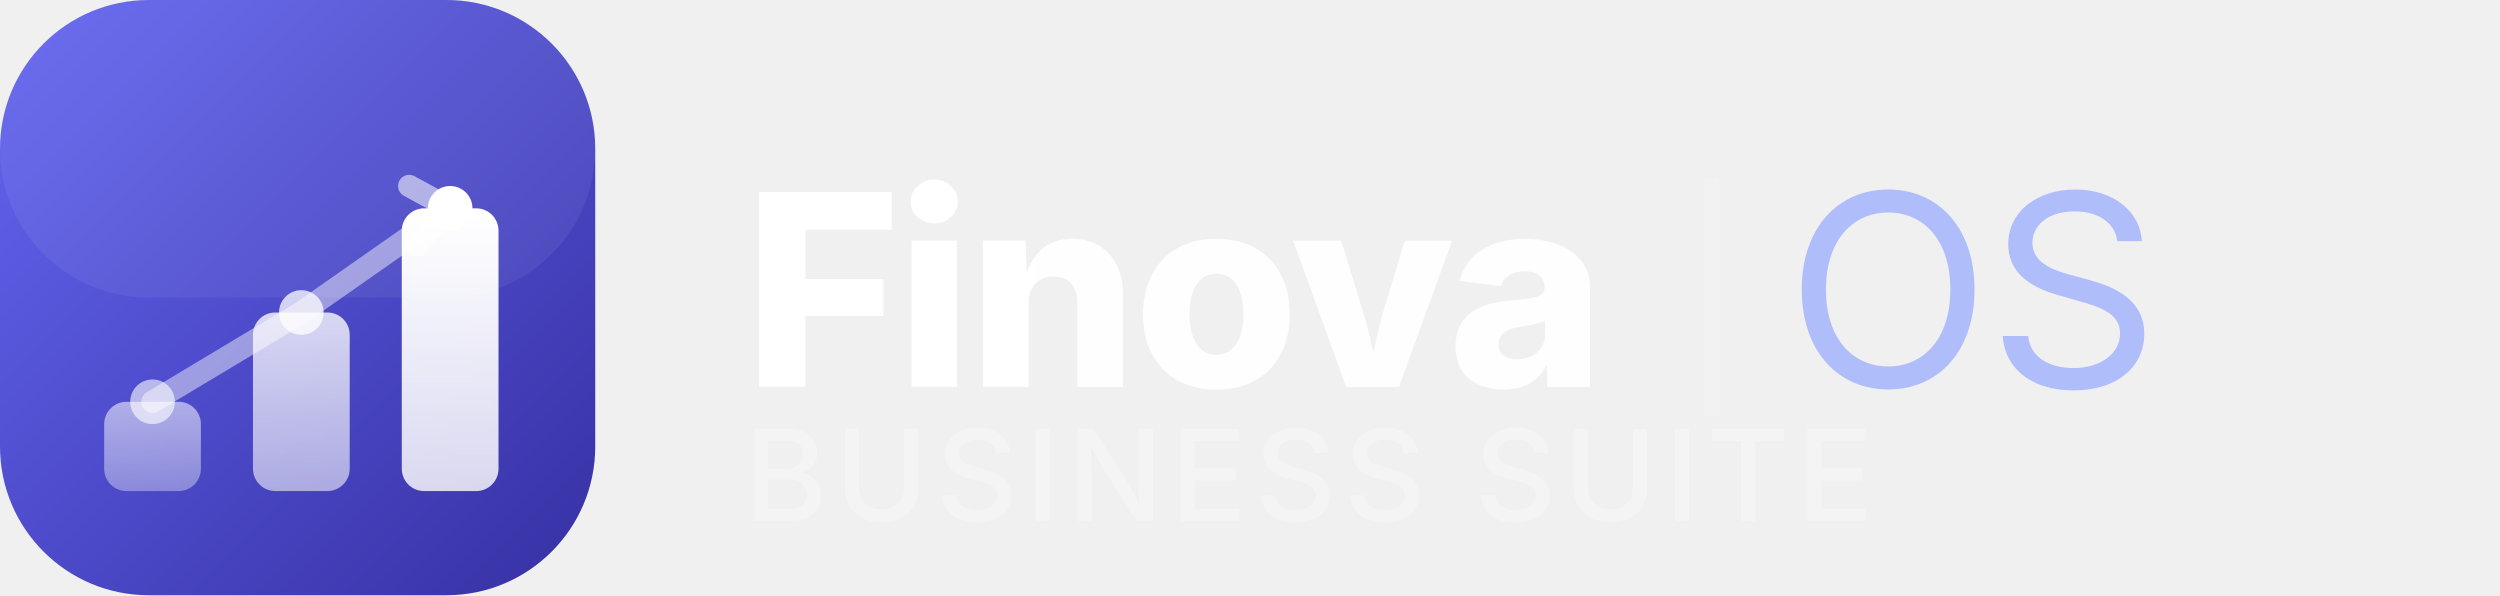
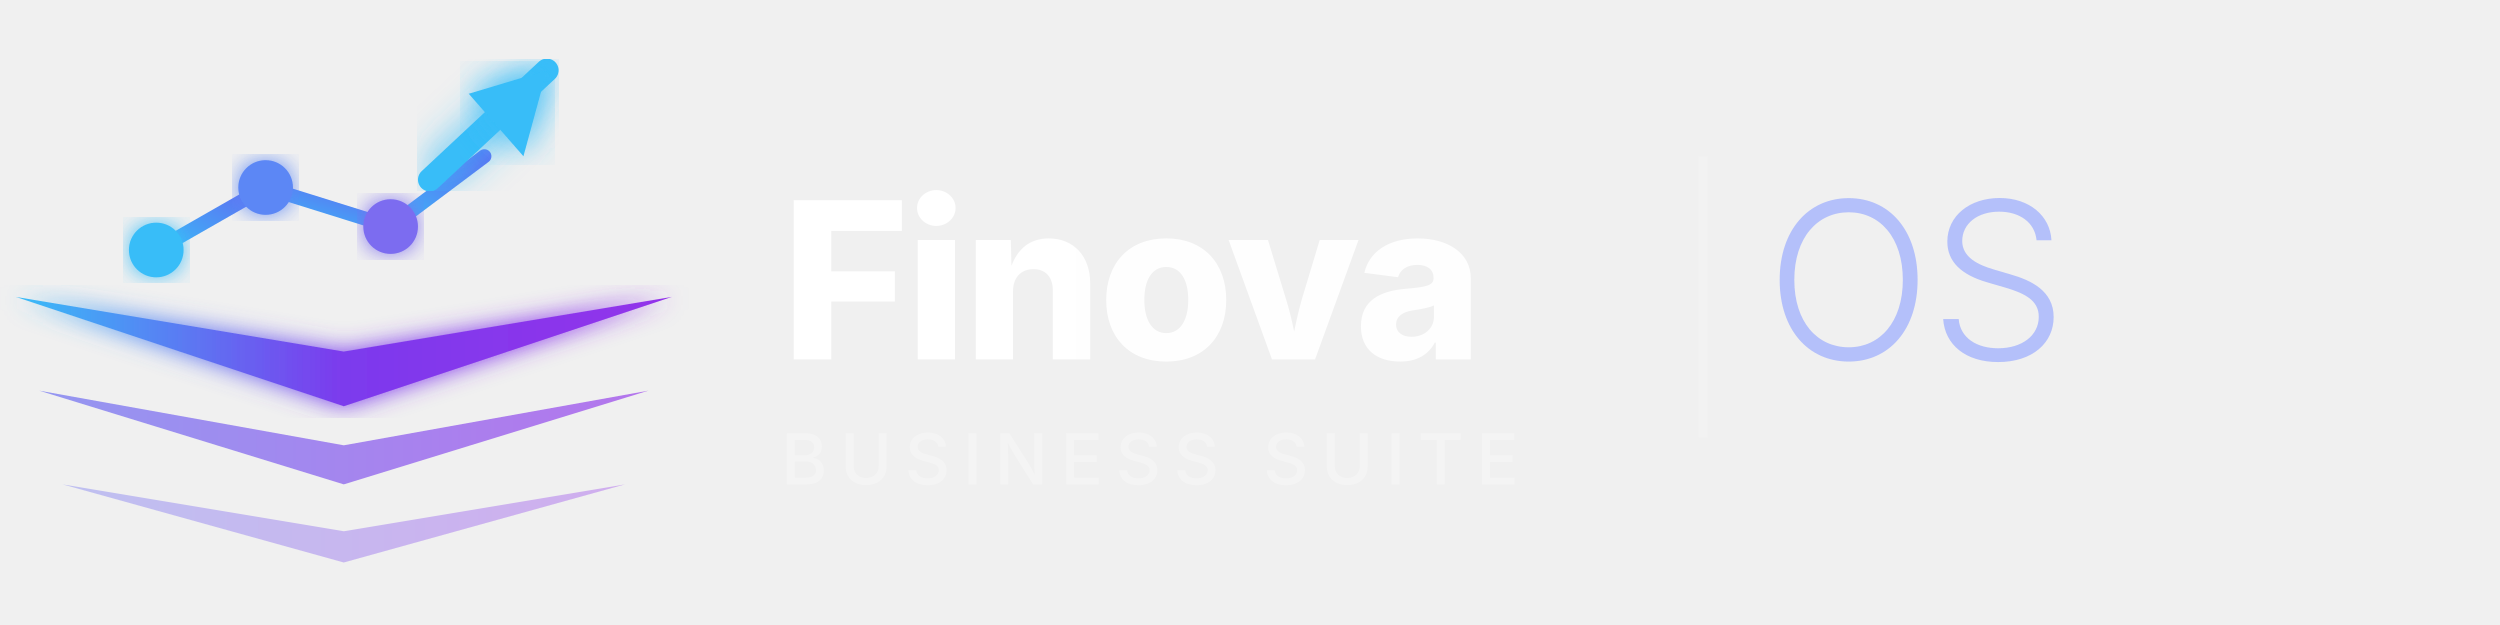
- <svg xmlns="http://www.w3.org/2000/svg" viewBox="0 0 168 40" width="168" height="40">
+ <svg xmlns="http://www.w3.org/2000/svg" viewBox="0 0 320 80" width="320" height="80">
  <defs>
-     <linearGradient id="bg" x1="0" y1="0" x2="1" y2="1">
-       <stop offset="0%" stop-color="#6366f1" />
-       <stop offset="100%" stop-color="#3730a3" />
+     <linearGradient id="layerGrad" x1="0%" y1="0%" x2="100%" y2="0%">
+       <stop offset="0%" stop-color="#38bdf8" />
+       <stop offset="50%" stop-color="#7c3aed" />
+       <stop offset="100%" stop-color="#9333ea" />
    </linearGradient>
-     <linearGradient id="bar1" x1="0" y1="0" x2="0" y2="1">
-       <stop offset="0%" stop-color="rgba(255,255,255,0.55)" />
-       <stop offset="100%" stop-color="rgba(255,255,255,0.35)" />
+     <linearGradient id="layerGrad2" x1="0%" y1="0%" x2="100%" y2="0%">
+       <stop offset="0%" stop-color="#6366f1" stop-opacity="0.65" />
+       <stop offset="100%" stop-color="#9333ea" stop-opacity="0.65" />
    </linearGradient>
-     <linearGradient id="bar2" x1="0" y1="0" x2="0" y2="1">
-       <stop offset="0%" stop-color="rgba(255,255,255,0.78)" />
-       <stop offset="100%" stop-color="rgba(255,255,255,0.55)" />
+     <linearGradient id="layerGrad3" x1="0%" y1="0%" x2="100%" y2="0%">
+       <stop offset="0%" stop-color="#6366f1" stop-opacity="0.35" />
+       <stop offset="100%" stop-color="#9333ea" stop-opacity="0.35" />
    </linearGradient>
-     <linearGradient id="bar3" x1="0" y1="0" x2="0" y2="1">
-       <stop offset="0%" stop-color="white" />
-       <stop offset="100%" stop-color="rgba(255,255,255,0.8)" />
+     <linearGradient id="arrowGrad" x1="0%" y1="100%" x2="100%" y2="0%">
+       <stop offset="0%" stop-color="#38bdf8" />
+       <stop offset="100%" stop-color="#6366f1" />
    </linearGradient>
-     <linearGradient id="textGrad" x1="0" y1="0" x2="1" y2="0">
+     <linearGradient id="textGrad" x1="0%" y1="0%" x2="100%" y2="0%">
      <stop offset="0%" stop-color="#ffffff" />
-       <stop offset="100%" stop-color="rgba(255,255,255,0.9)" />
+       <stop offset="100%" stop-color="rgba(255,255,255,0.92)" />
    </linearGradient>
+     <filter id="glow">
+       <feGaussianBlur stdDeviation="1.5" result="blur" />
+       <feMerge>
+         <feMergeNode in="blur" />
+         <feMergeNode in="SourceGraphic" />
+       </feMerge>
+     </filter>
+     <filter id="softglow">
+       <feGaussianBlur stdDeviation="2.5" result="blur" />
+       <feMerge>
+         <feMergeNode in="blur" />
+         <feMergeNode in="SourceGraphic" />
+       </feMerge>
+     </filter>
  </defs>
-   <rect width="40" height="40" rx="10" fill="url(#bg)" />
-   <rect width="40" height="20" rx="10" fill="rgba(255,255,255,0.06)" />
-   <rect x="7" y="27" width="6.5" height="6" rx="1.5" fill="url(#bar1)" />
-   <rect x="17" y="21" width="6.5" height="12" rx="1.5" fill="url(#bar2)" />
-   <rect x="27" y="14" width="6.5" height="19" rx="1.5" fill="url(#bar3)" />
-   <polyline points="10.25,27  20.25,21  30.25,14" fill="none" stroke="rgba(255,255,255,0.45)" stroke-width="1.5" stroke-linecap="round" stroke-linejoin="round" />
-   <polyline points="27.5,12.5  30.25,14  28,16.5" fill="none" stroke="rgba(255,255,255,0.55)" stroke-width="1.5" stroke-linecap="round" stroke-linejoin="round" />
-   <circle cx="10.25" cy="27" r="1.5" fill="rgba(255,255,255,0.6)" />
-   <circle cx="20.25" cy="21" r="1.5" fill="rgba(255,255,255,0.75)" />
-   <circle cx="30.25" cy="14" r="1.5" fill="white" />
-   <text x="50" y="26" font-family="'Outfit', 'Inter', system-ui, sans-serif" font-size="18" font-weight="800" letter-spacing="-0.3" fill="url(#textGrad)">Finova</text>
-   <text x="120" y="26" font-family="'Outfit', 'Inter', system-ui, sans-serif" font-size="18" font-weight="400" letter-spacing="-0.2" fill="rgba(165,180,252,0.85)">OS</text>
-   <line x1="115" y1="12" x2="115" y2="28" stroke="rgba(255,255,255,0.15)" stroke-width="1" />
-   <text x="50" y="35" font-family="'Outfit', 'Inter', system-ui, sans-serif" font-size="8.5" font-weight="500" letter-spacing="0.06em" fill="rgba(255,255,255,0.3)" text-transform="uppercase">BUSINESS SUITE</text>
+   <path d="M8,62 L44,72 L80,62 L44,68 Z" fill="url(#layerGrad3)" />
+   <path d="M5,50 L44,62 L83,50 L44,57 Z" fill="url(#layerGrad2)" />
+   <path d="M2,38 L44,52 L86,38 L44,45 Z" fill="url(#layerGrad)" filter="url(#glow)" />
+   <line x1="20" y1="32" x2="34" y2="24" stroke="url(#arrowGrad)" stroke-width="1.8" stroke-linecap="round" />
+   <line x1="34" y1="24" x2="50" y2="29" stroke="url(#arrowGrad)" stroke-width="1.8" stroke-linecap="round" />
+   <line x1="50" y1="29" x2="62" y2="20" stroke="url(#arrowGrad)" stroke-width="1.8" stroke-linecap="round" />
+   <circle cx="20" cy="32" r="3.5" fill="#38bdf8" filter="url(#glow)" />
+   <circle cx="34" cy="24" r="3.5" fill="#5b87f5" filter="url(#glow)" />
+   <circle cx="50" cy="29" r="3.5" fill="#7c6cf0" filter="url(#glow)" />
+   <line x1="55" y1="23" x2="70" y2="9" stroke="#38bdf8" stroke-width="3" stroke-linecap="round" filter="url(#softglow)" />
+   <polygon points="70,9 60,12 67,20" fill="#38bdf8" filter="url(#softglow)" />
+   <text x="100" y="46" font-family="'Outfit','Inter',system-ui,sans-serif" font-size="28" font-weight="800" letter-spacing="-0.5" fill="url(#textGrad)">Finova</text>
+   <line x1="218" y1="20" x2="218" y2="56" stroke="rgba(255,255,255,0.12)" stroke-width="1.2" />
+   <text x="226" y="46" font-family="'Outfit','Inter',system-ui,sans-serif" font-size="28" font-weight="300" letter-spacing="-0.3" fill="rgba(165,180,252,0.8)">OS</text>
+   <text x="100" y="62" font-family="'Outfit','Inter',system-ui,sans-serif" font-size="9" font-weight="500" letter-spacing="0.18em" fill="rgba(255,255,255,0.28)">BUSINESS SUITE</text>
</svg>
